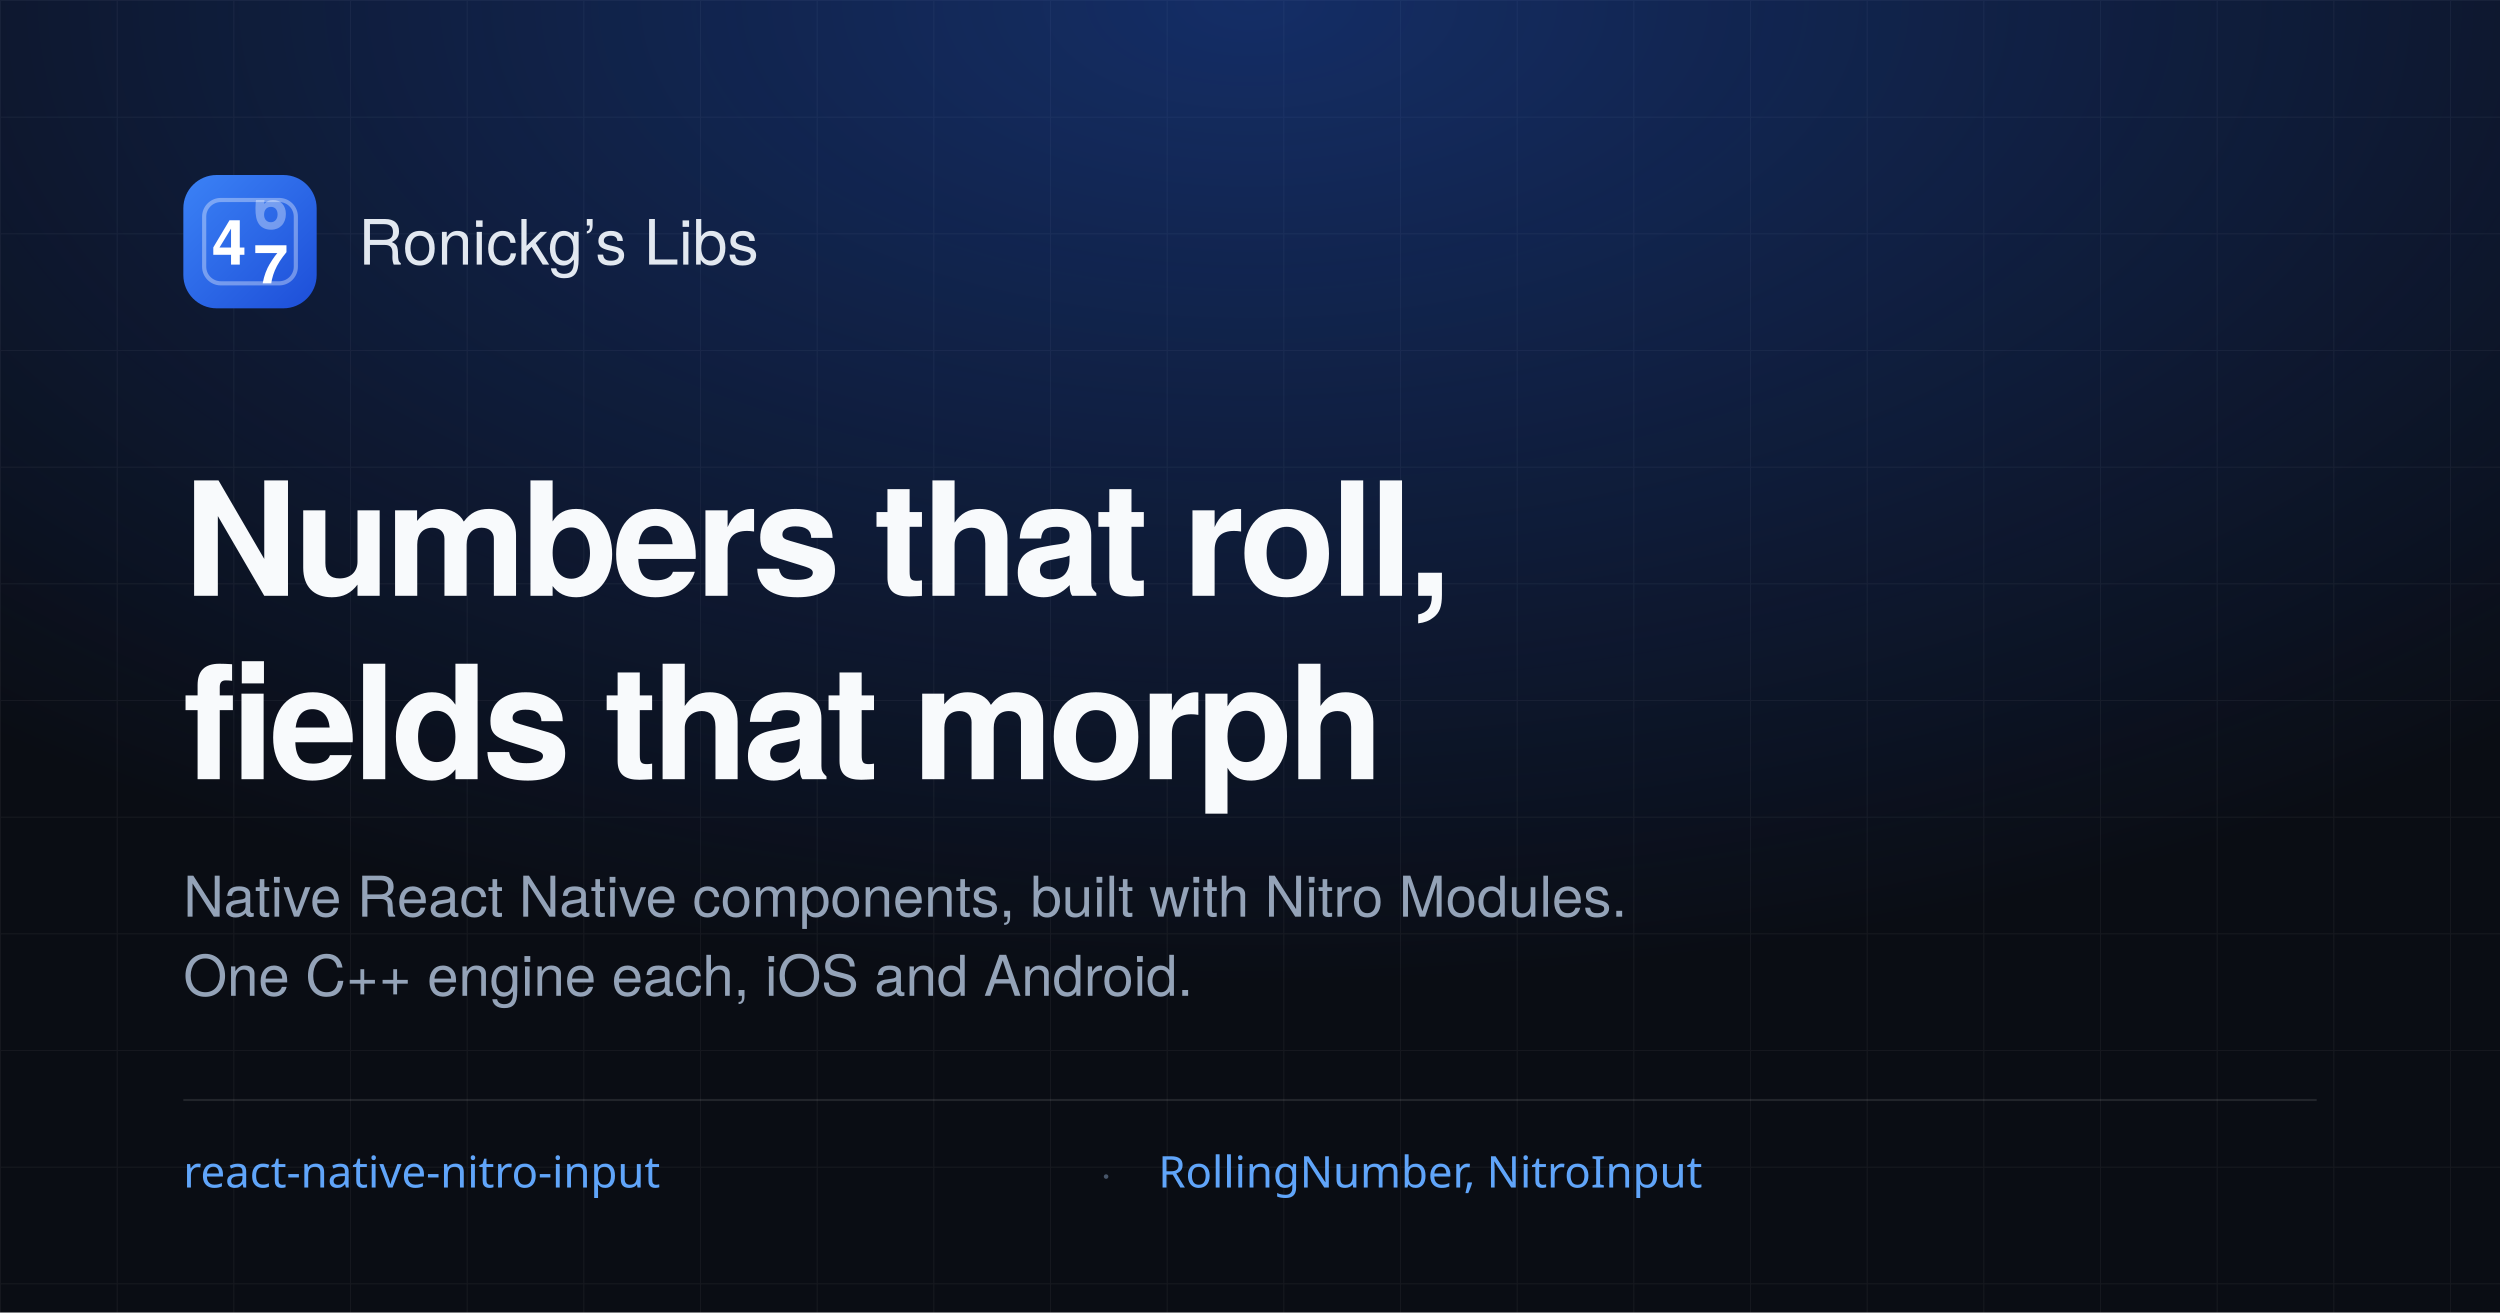
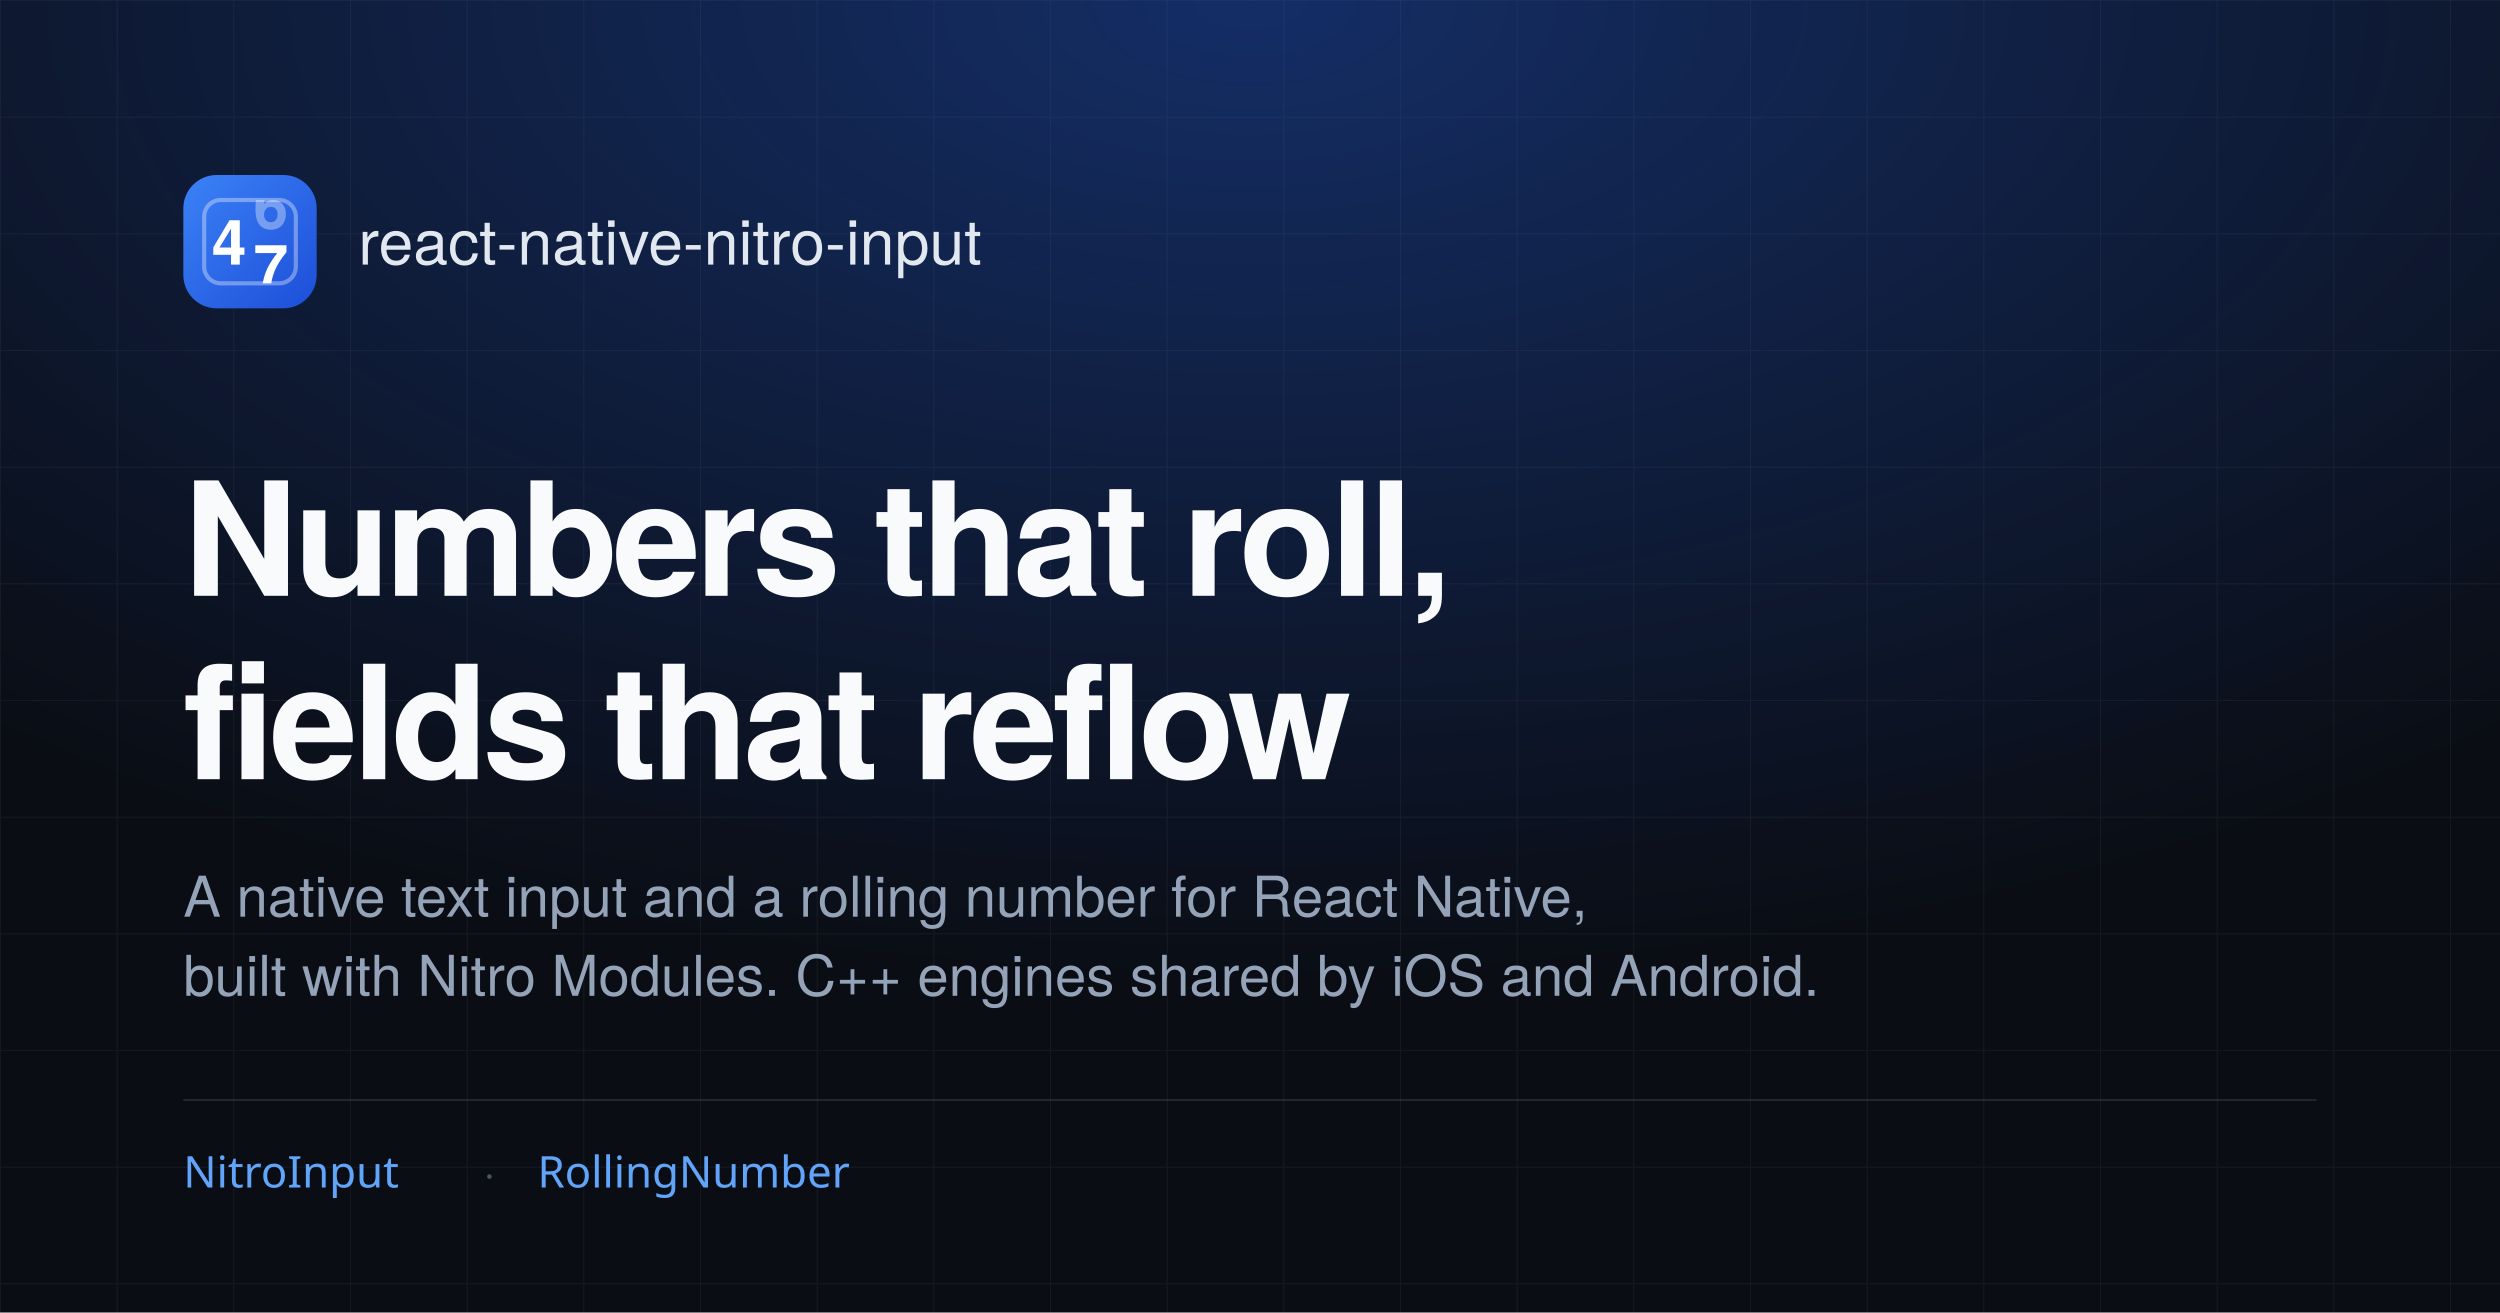
<svg xmlns="http://www.w3.org/2000/svg" width="1200" height="630" viewBox="0 0 1200 630">
  <defs>
    <linearGradient id="mark" x1="0" y1="0" x2="1" y2="1">
      <stop offset="0" stop-color="#3b82f6" />
      <stop offset="1" stop-color="#1d4ed8" />
    </linearGradient>
    <radialGradient id="glow" cx="0.5" cy="0" r="0.75">
      <stop offset="0" stop-color="#2563eb" stop-opacity="0.38" />
      <stop offset="1" stop-color="#2563eb" stop-opacity="0" />
    </radialGradient>
    <pattern id="grid" width="56" height="56" patternUnits="userSpaceOnUse">
      <path d="M56 0H0V56" fill="none" stroke="#ffffff" stroke-opacity="0.05" stroke-width="1" />
    </pattern>
    <clipPath id="wheel">
      <rect x="10" y="12" width="44" height="40" rx="8" />
    </clipPath>
  </defs>
  <rect width="1200" height="630" fill="#0a0d14" />
  <rect width="1200" height="630" fill="url(#grid)" />
  <rect width="1200" height="630" fill="url(#glow)" />
  <g transform="translate(88, 84)">
    <rect width="64" height="64" rx="16" fill="url(#mark)" />
    <g clip-path="url(#wheel)" fill="#fff" font-family="Helvetica Neue" font-weight="bold" font-size="30" text-anchor="middle">
      <text x="22" y="43">4</text>
      <text x="42" y="26" opacity="0.35">6</text>
      <text x="42" y="55">7</text>
    </g>
    <rect x="10" y="12" width="44" height="40" rx="8" fill="none" stroke="#ffffff" stroke-opacity="0.35" stroke-width="2" />
  </g>
-   <text x="172" y="127" font-family="Helvetica Neue" font-weight="medium" font-size="30" fill="#e2e8f0">Ronickg’s Libs</text>
+   <text x="172" y="127" font-family="Helvetica Neue" font-weight="medium" font-size="30" fill="#e2e8f0">react-native-nitro-input</text>
  <text x="88" y="286" font-family="Helvetica Neue" font-weight="bold" font-size="76" fill="#f8fafc" letter-spacing="-2.5">Numbers that roll,</text>
-   <text x="88" y="374" font-family="Helvetica Neue" font-weight="bold" font-size="76" fill="#f8fafc" letter-spacing="-2.5">fields that morph</text>
-   <text x="88" y="440" font-family="Helvetica Neue" font-size="27" fill="#94a3b8">Native React Native components, built with Nitro Modules.</text>
-   <text x="88" y="478" font-family="Helvetica Neue" font-size="27" fill="#94a3b8">One C++ engine each, iOS and Android.</text>
+   <text x="88" y="374" font-family="Helvetica Neue" font-weight="bold" font-size="76" fill="#f8fafc" letter-spacing="-2.5">fields that reflow</text>
+   <text x="88" y="440" font-family="Helvetica Neue" font-size="27" fill="#94a3b8">A native text input and a rolling number for React Native,</text>
+   <text x="88" y="478" font-family="Helvetica Neue" font-size="27" fill="#94a3b8">built with Nitro Modules. C++ engines shared by iOS and Android.</text>
  <line x1="88" y1="528" x2="1112" y2="528" stroke="#ffffff" stroke-opacity="0.1" stroke-width="1" />
-   <text x="88" y="570" font-family="Menlo" font-size="21" fill="#60a5fa">react-native-nitro-input</text>
-   <text x="528" y="570" font-family="Helvetica Neue" font-size="21" fill="#475569">·</text>
-   <text x="556" y="570" font-family="Menlo" font-size="21" fill="#60a5fa">RollingNumber, NitroInput</text>
+   <text x="88" y="570" font-family="Menlo" font-size="21" fill="#60a5fa">NitroInput</text>
+   <text x="232" y="570" font-family="Helvetica Neue" font-size="21" fill="#475569">·</text>
+   <text x="258" y="570" font-family="Menlo" font-size="21" fill="#60a5fa">RollingNumber</text>
</svg>
